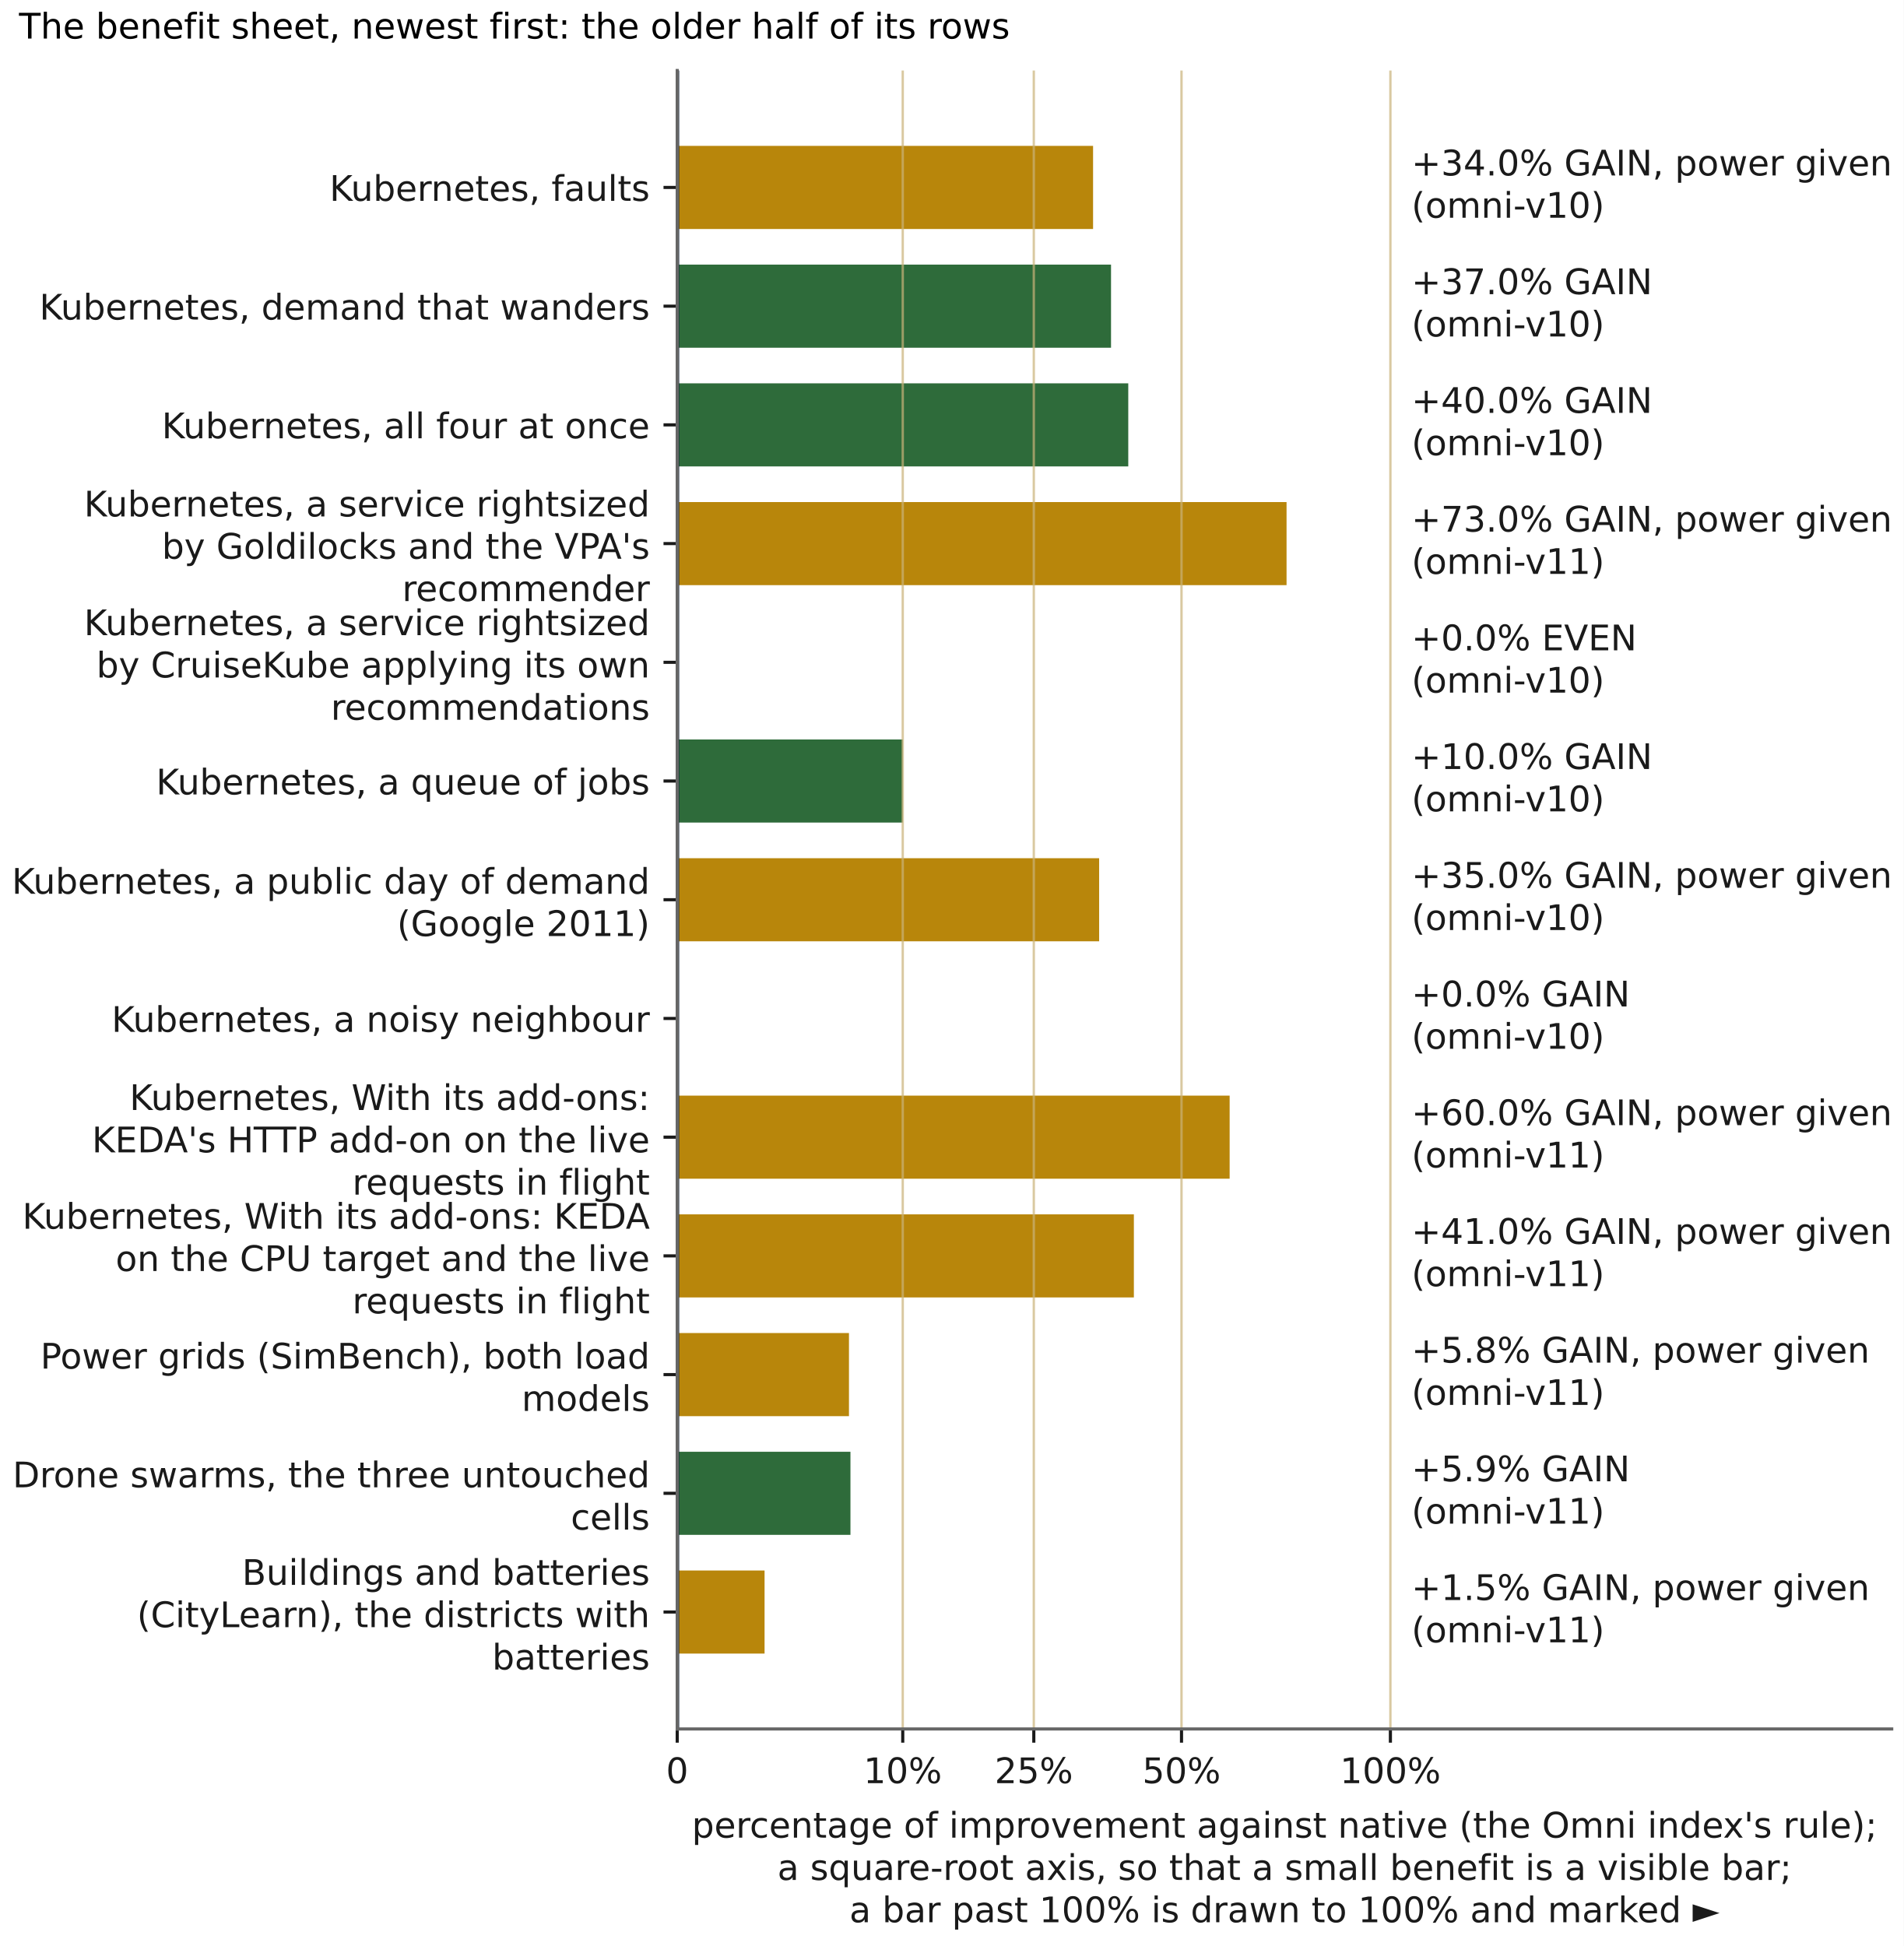
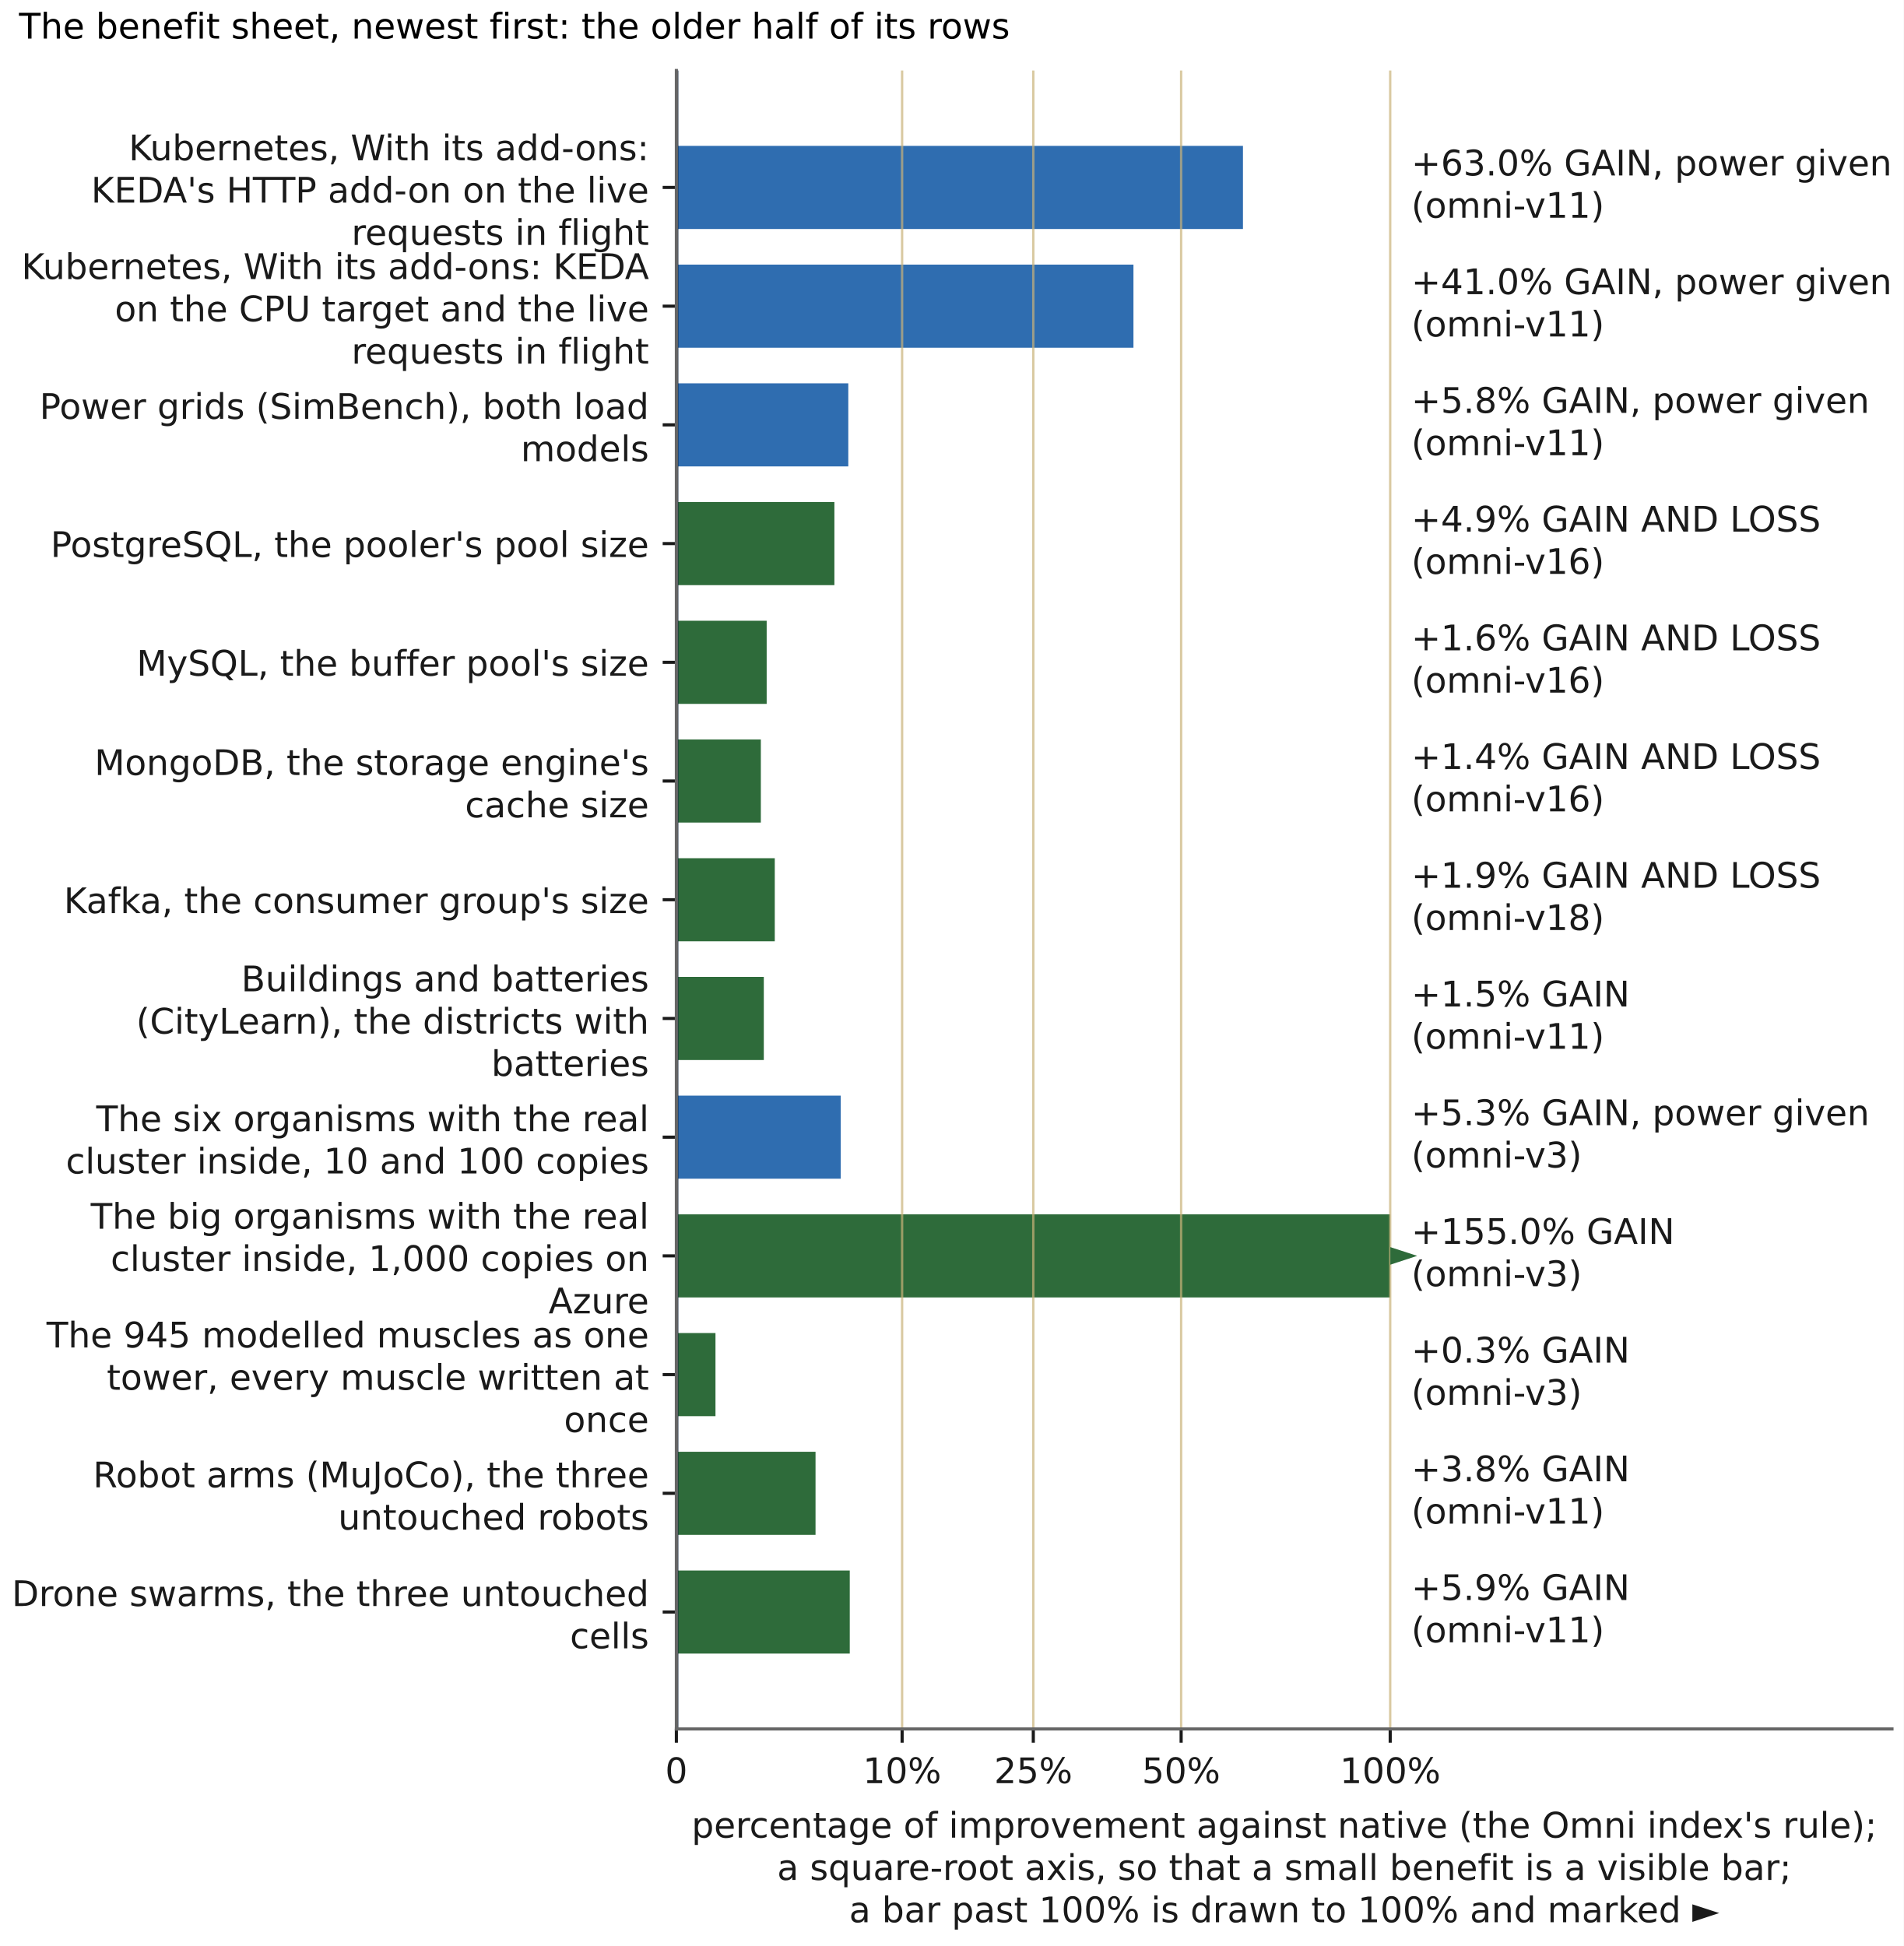
<svg xmlns="http://www.w3.org/2000/svg" xmlns:xlink="http://www.w3.org/1999/xlink" width="486pt" height="496.8pt" viewBox="0 0 486 496.8" version="1.1">
  <defs>
    <style type="text/css">*{stroke-linejoin: round; stroke-linecap: butt}</style>
  </defs>
  <g id="figure_1">
    <g id="patch_1">
      <path d="M 0 496.8  L 486 496.8  L 486 0  L 0 0  z " style="fill: #ffffff" />
    </g>
    <g id="axes_1">
      <g id="patch_2">
-         <path d="M 172.886 441.392  L 482.932 441.392  L 482.932 18.001  L 172.886 18.001  z " style="fill: #ffffff" />
+         <path d="M 172.672 441.392  L 483 441.392  L 483 18.001  L 172.672 18.001  z " style="fill: #ffffff" />
      </g>
      <g id="patch_3">
-         <path d="M 172.886 422.147  L 195.185 422.147  L 195.185 400.932  L 172.886 400.932  z " clip-path="url(#pd6b0d7f72b)" style="fill: #b8860b" />
+         <path d="M 172.672 422.147  L 216.936 422.147  L 216.936 400.932  L 172.672 400.932  z " clip-path="url(#p13caf4ccad)" style="fill: #2e6b3a" />
      </g>
      <g id="patch_4">
-         <path d="M 172.886 391.84  L 217.11 391.84  L 217.11 370.625  L 172.886 370.625  z " clip-path="url(#pd6b0d7f72b)" style="fill: #2e6b3a" />
+         <path d="M 172.672 391.84  L 208.196 391.84  L 208.196 370.625  L 172.672 370.625  z " clip-path="url(#p13caf4ccad)" style="fill: #2e6b3a" />
      </g>
      <g id="patch_5">
-         <path d="M 172.886 361.533  L 216.733 361.533  L 216.733 340.318  L 172.886 340.318  z " clip-path="url(#pd6b0d7f72b)" style="fill: #b8860b" />
+         <path d="M 172.672 361.533  L 182.654 361.533  L 182.654 340.318  L 172.672 340.318  z " clip-path="url(#p13caf4ccad)" style="fill: #2e6b3a" />
      </g>
      <g id="patch_6">
-         <path d="M 172.886 331.226  L 289.465 331.226  L 289.465 310.011  L 172.886 310.011  z " clip-path="url(#pd6b0d7f72b)" style="fill: #b8860b" />
+         <path d="M 172.672 331.226  L 354.903 331.226  L 354.903 310.011  L 172.672 310.011  z " clip-path="url(#p13caf4ccad)" style="fill: #2e6b3a" />
      </g>
      <g id="patch_7">
-         <path d="M 172.886 300.919  L 313.913 300.919  L 313.913 279.704  L 172.886 279.704  z " clip-path="url(#pd6b0d7f72b)" style="fill: #b8860b" />
+         <path d="M 172.672 300.919  L 214.625 300.919  L 214.625 279.704  L 172.672 279.704  z " clip-path="url(#p13caf4ccad)" style="fill: #2f6db0" />
      </g>
      <g id="patch_8">
-         <path d="M 172.886 270.612  L 172.886 270.612  L 172.886 249.397  L 172.886 249.397  z " clip-path="url(#pd6b0d7f72b)" style="fill: #2e6b3a" />
+         <path d="M 172.672 270.612  L 194.991 270.612  L 194.991 249.397  L 172.672 249.397  z " clip-path="url(#p13caf4ccad)" style="fill: #2e6b3a" />
      </g>
      <g id="patch_9">
-         <path d="M 172.886 240.304  L 280.597 240.304  L 280.597 219.089  L 172.886 219.089  z " clip-path="url(#pd6b0d7f72b)" style="fill: #b8860b" />
+         <path d="M 172.672 240.304  L 197.791 240.304  L 197.791 219.089  L 172.672 219.089  z " clip-path="url(#p13caf4ccad)" style="fill: #2e6b3a" />
      </g>
      <g id="patch_10">
-         <path d="M 172.886 209.997  L 230.46 209.997  L 230.46 188.782  L 172.886 188.782  z " clip-path="url(#pd6b0d7f72b)" style="fill: #2e6b3a" />
+         <path d="M 172.672 209.997  L 194.234 209.997  L 194.234 188.782  L 172.672 188.782  z " clip-path="url(#p13caf4ccad)" style="fill: #2e6b3a" />
      </g>
      <g id="patch_11">
-         <path d="M 172.886 179.69  L 172.886 179.69  L 172.886 158.475  L 172.886 158.475  z " clip-path="url(#pd6b0d7f72b)" style="fill: #666666" />
+         <path d="M 172.672 179.69  L 195.723 179.69  L 195.723 158.475  L 172.672 158.475  z " clip-path="url(#p13caf4ccad)" style="fill: #2e6b3a" />
      </g>
      <g id="patch_12">
-         <path d="M 172.886 149.383  L 328.443 149.383  L 328.443 128.168  L 172.886 128.168  z " clip-path="url(#pd6b0d7f72b)" style="fill: #b8860b" />
+         <path d="M 172.672 149.383  L 213.011 149.383  L 213.011 128.168  L 172.672 128.168  z " clip-path="url(#p13caf4ccad)" style="fill: #2e6b3a" />
      </g>
      <g id="patch_13">
-         <path d="M 172.886 119.076  L 288.034 119.076  L 288.034 97.861  L 172.886 97.861  z " clip-path="url(#pd6b0d7f72b)" style="fill: #2e6b3a" />
+         <path d="M 172.672 119.076  L 216.559 119.076  L 216.559 97.861  L 172.672 97.861  z " clip-path="url(#p13caf4ccad)" style="fill: #2f6db0" />
      </g>
      <g id="patch_14">
-         <path d="M 172.886 88.769  L 283.632 88.769  L 283.632 67.554  L 172.886 67.554  z " clip-path="url(#pd6b0d7f72b)" style="fill: #2e6b3a" />
+         <path d="M 172.672 88.769  L 289.357 88.769  L 289.357 67.554  L 172.672 67.554  z " clip-path="url(#p13caf4ccad)" style="fill: #2f6db0" />
      </g>
      <g id="patch_15">
-         <path d="M 172.886 58.461  L 279.048 58.461  L 279.048 37.246  L 172.886 37.246  z " clip-path="url(#pd6b0d7f72b)" style="fill: #b8860b" />
+         <path d="M 172.672 58.461  L 317.313 58.461  L 317.313 37.246  L 172.672 37.246  z " clip-path="url(#p13caf4ccad)" style="fill: #2f6db0" />
      </g>
      <g id="matplotlib.axis_1">
        <g id="xtick_1">
          <g id="line2d_1">
-             <path d="M 172.886 441.392  L 172.886 18.001  " clip-path="url(#pd6b0d7f72b)" style="fill: none; stroke: #c9b27a; stroke-opacity: 0.7; stroke-width: 0.6; stroke-linecap: square" />
+             <path d="M 172.672 441.392  L 172.672 18.001  " clip-path="url(#p13caf4ccad)" style="fill: none; stroke: #c9b27a; stroke-opacity: 0.7; stroke-width: 0.6; stroke-linecap: square" />
          </g>
          <g id="line2d_2">
            <defs>
              <path id="m814b2a8047" d="M 0 0  L 0 3.5  " style="stroke: #1a1a1a; stroke-width: 0.8" />
            </defs>
            <g>
-               <use xlink:href="#m814b2a8047" x="172.886" y="441.392" style="fill: #1a1a1a; stroke: #1a1a1a; stroke-width: 0.8" />
+               <use xlink:href="#m814b2a8047" x="172.672" y="441.392" style="fill: #1a1a1a; stroke: #1a1a1a; stroke-width: 0.8" />
            </g>
          </g>
          <g id="text_1">
-             <text style="font-size: 9px; font-family: 'DejaVu Sans'; text-anchor: middle; fill: #1a1a1a" x="172.886" y="455.23" transform="rotate(-0 172.8862 455.2303)">0</text>
+             <text style="font-size: 9px; font-family: 'DejaVu Sans'; text-anchor: middle; fill: #1a1a1a" x="172.672" y="455.23" transform="rotate(-0 172.6724 455.2303)">0</text>
          </g>
        </g>
        <g id="xtick_2">
          <g id="line2d_3">
-             <path d="M 230.46 441.392  L 230.46 18.001  " clip-path="url(#pd6b0d7f72b)" style="fill: none; stroke: #c9b27a; stroke-opacity: 0.7; stroke-width: 0.6; stroke-linecap: square" />
+             <path d="M 230.299 441.392  L 230.299 18.001  " clip-path="url(#p13caf4ccad)" style="fill: none; stroke: #c9b27a; stroke-opacity: 0.7; stroke-width: 0.6; stroke-linecap: square" />
          </g>
          <g id="line2d_4">
            <g>
-               <use xlink:href="#m814b2a8047" x="230.46" y="441.392" style="fill: #1a1a1a; stroke: #1a1a1a; stroke-width: 0.8" />
+               <use xlink:href="#m814b2a8047" x="230.299" y="441.392" style="fill: #1a1a1a; stroke: #1a1a1a; stroke-width: 0.8" />
            </g>
          </g>
          <g id="text_2">
-             <text style="font-size: 9px; font-family: 'DejaVu Sans'; text-anchor: middle; fill: #1a1a1a" x="230.46" y="455.23" transform="rotate(-0 230.4603 455.2303)">10%</text>
+             <text style="font-size: 9px; font-family: 'DejaVu Sans'; text-anchor: middle; fill: #1a1a1a" x="230.299" y="455.23" transform="rotate(-0 230.2988 455.2303)">10%</text>
          </g>
        </g>
        <g id="xtick_3">
          <g id="line2d_5">
-             <path d="M 263.919 441.392  L 263.919 18.001  " clip-path="url(#pd6b0d7f72b)" style="fill: none; stroke: #c9b27a; stroke-opacity: 0.7; stroke-width: 0.6; stroke-linecap: square" />
+             <path d="M 263.788 441.392  L 263.788 18.001  " clip-path="url(#p13caf4ccad)" style="fill: none; stroke: #c9b27a; stroke-opacity: 0.7; stroke-width: 0.6; stroke-linecap: square" />
          </g>
          <g id="line2d_6">
            <g>
-               <use xlink:href="#m814b2a8047" x="263.919" y="441.392" style="fill: #1a1a1a; stroke: #1a1a1a; stroke-width: 0.8" />
+               <use xlink:href="#m814b2a8047" x="263.788" y="441.392" style="fill: #1a1a1a; stroke: #1a1a1a; stroke-width: 0.8" />
            </g>
          </g>
          <g id="text_3">
-             <text style="font-size: 9px; font-family: 'DejaVu Sans'; text-anchor: middle; fill: #1a1a1a" x="263.919" y="455.23" transform="rotate(-0 263.9189 455.2303)">25%</text>
+             <text style="font-size: 9px; font-family: 'DejaVu Sans'; text-anchor: middle; fill: #1a1a1a" x="263.788" y="455.23" transform="rotate(-0 263.7877 455.2303)">25%</text>
          </g>
        </g>
        <g id="xtick_4">
          <g id="line2d_7">
-             <path d="M 301.626 441.392  L 301.626 18.001  " clip-path="url(#pd6b0d7f72b)" style="fill: none; stroke: #c9b27a; stroke-opacity: 0.7; stroke-width: 0.6; stroke-linecap: square" />
+             <path d="M 301.529 441.392  L 301.529 18.001  " clip-path="url(#p13caf4ccad)" style="fill: none; stroke: #c9b27a; stroke-opacity: 0.7; stroke-width: 0.6; stroke-linecap: square" />
          </g>
          <g id="line2d_8">
            <g>
-               <use xlink:href="#m814b2a8047" x="301.626" y="441.392" style="fill: #1a1a1a; stroke: #1a1a1a; stroke-width: 0.8" />
+               <use xlink:href="#m814b2a8047" x="301.529" y="441.392" style="fill: #1a1a1a; stroke: #1a1a1a; stroke-width: 0.8" />
            </g>
          </g>
          <g id="text_4">
-             <text style="font-size: 9px; font-family: 'DejaVu Sans'; text-anchor: middle; fill: #1a1a1a" x="301.626" y="455.23" transform="rotate(-0 301.6258 455.2303)">50%</text>
+             <text style="font-size: 9px; font-family: 'DejaVu Sans'; text-anchor: middle; fill: #1a1a1a" x="301.529" y="455.23" transform="rotate(-0 301.5288 455.2303)">50%</text>
          </g>
        </g>
        <g id="xtick_5">
          <g id="line2d_9">
-             <path d="M 354.952 441.392  L 354.952 18.001  " clip-path="url(#pd6b0d7f72b)" style="fill: none; stroke: #c9b27a; stroke-opacity: 0.7; stroke-width: 0.6; stroke-linecap: square" />
+             <path d="M 354.903 441.392  L 354.903 18.001  " clip-path="url(#p13caf4ccad)" style="fill: none; stroke: #c9b27a; stroke-opacity: 0.7; stroke-width: 0.6; stroke-linecap: square" />
          </g>
          <g id="line2d_10">
            <g>
-               <use xlink:href="#m814b2a8047" x="354.952" y="441.392" style="fill: #1a1a1a; stroke: #1a1a1a; stroke-width: 0.8" />
+               <use xlink:href="#m814b2a8047" x="354.903" y="441.392" style="fill: #1a1a1a; stroke: #1a1a1a; stroke-width: 0.8" />
            </g>
          </g>
          <g id="text_5">
-             <text style="font-size: 9px; font-family: 'DejaVu Sans'; text-anchor: middle; fill: #1a1a1a" x="354.952" y="455.23" transform="rotate(-0 354.9515 455.2303)">100%</text>
+             <text style="font-size: 9px; font-family: 'DejaVu Sans'; text-anchor: middle; fill: #1a1a1a" x="354.903" y="455.23" transform="rotate(-0 354.9029 455.2303)">100%</text>
          </g>
        </g>
        <g id="text_6">
-           <text style="font-size: 9px; font-family: 'DejaVu Sans'; fill: #1a1a1a" transform="translate(176.6235 469.1318)">percentage of improvement against native (the Omni index's rule);</text>
-           <text style="font-size: 9px; font-family: 'DejaVu Sans'; fill: #1a1a1a" transform="translate(198.459 479.9343)">a square-root axis, so that a small benefit is a visible bar;</text>
-           <text style="font-size: 9px; font-family: 'DejaVu Sans'; fill: #1a1a1a" transform="translate(216.8352 490.7368)">a bar past 100% is drawn to 100% and marked ►</text>
+           <text style="font-size: 9px; font-family: 'DejaVu Sans'; fill: #1a1a1a" transform="translate(176.5503 469.1318)">percentage of improvement against native (the Omni index's rule);</text>
+           <text style="font-size: 9px; font-family: 'DejaVu Sans'; fill: #1a1a1a" transform="translate(198.3859 479.9343)">a square-root axis, so that a small benefit is a visible bar;</text>
+           <text style="font-size: 9px; font-family: 'DejaVu Sans'; fill: #1a1a1a" transform="translate(216.762 490.7368)">a bar past 100% is drawn to 100% and marked ►</text>
        </g>
      </g>
      <g id="matplotlib.axis_2">
        <g id="ytick_1">
          <g id="line2d_11">
            <defs>
              <path id="m31e56b5a68" d="M 0 0  L -3.5 0  " style="stroke: #1a1a1a; stroke-width: 0.8" />
            </defs>
            <g>
-               <use xlink:href="#m31e56b5a68" x="172.886" y="411.54" style="fill: #1a1a1a; stroke: #1a1a1a; stroke-width: 0.8" />
+               <use xlink:href="#m31e56b5a68" x="172.672" y="411.54" style="fill: #1a1a1a; stroke: #1a1a1a; stroke-width: 0.8" />
            </g>
          </g>
          <g id="text_7">
-             <text style="font-size: 9px; font-family: 'DejaVu Sans'; fill: #1a1a1a" transform="translate(61.7843 404.6071)">Buildings and batteries</text>
-             <text style="font-size: 9px; font-family: 'DejaVu Sans'; fill: #1a1a1a" transform="translate(34.96711 415.4096)">(CityLearn), the districts with</text>
-             <text style="font-size: 9px; font-family: 'DejaVu Sans'; fill: #1a1a1a" transform="translate(125.6365 426.212)">batteries</text>
+             <text style="font-size: 9px; font-family: 'DejaVu Sans'; fill: #1a1a1a" transform="translate(3.00024 410.0083)">Drone swarms, the three untouched</text>
+             <text style="font-size: 9px; font-family: 'DejaVu Sans'; fill: #1a1a1a" transform="translate(145.497 420.8108)">cells</text>
          </g>
        </g>
        <g id="ytick_2">
          <g id="line2d_12">
            <g>
-               <use xlink:href="#m31e56b5a68" x="172.886" y="381.233" style="fill: #1a1a1a; stroke: #1a1a1a; stroke-width: 0.8" />
+               <use xlink:href="#m31e56b5a68" x="172.672" y="381.233" style="fill: #1a1a1a; stroke: #1a1a1a; stroke-width: 0.8" />
            </g>
          </g>
          <g id="text_8">
-             <text style="font-size: 9px; font-family: 'DejaVu Sans'; fill: #1a1a1a" transform="translate(3.21399 379.7012)">Drone swarms, the three untouched</text>
-             <text style="font-size: 9px; font-family: 'DejaVu Sans'; fill: #1a1a1a" transform="translate(145.7107 390.5036)">cells</text>
+             <text style="font-size: 9px; font-family: 'DejaVu Sans'; fill: #1a1a1a" transform="translate(23.72837 379.7012)">Robot arms (MuJoCo), the three</text>
+             <text style="font-size: 9px; font-family: 'DejaVu Sans'; fill: #1a1a1a" transform="translate(86.31633 390.5036)">untouched robots</text>
          </g>
        </g>
        <g id="ytick_3">
          <g id="line2d_13">
            <g>
-               <use xlink:href="#m31e56b5a68" x="172.886" y="350.926" style="fill: #1a1a1a; stroke: #1a1a1a; stroke-width: 0.8" />
+               <use xlink:href="#m31e56b5a68" x="172.672" y="350.926" style="fill: #1a1a1a; stroke: #1a1a1a; stroke-width: 0.8" />
            </g>
          </g>
          <g id="text_9">
-             <text style="font-size: 9px; font-family: 'DejaVu Sans'; fill: #1a1a1a" transform="translate(10.29727 349.394)">Power grids (SimBench), both load</text>
-             <text style="font-size: 9px; font-family: 'DejaVu Sans'; fill: #1a1a1a" transform="translate(133.1726 360.1965)">models</text>
+             <text style="font-size: 9px; font-family: 'DejaVu Sans'; fill: #1a1a1a" transform="translate(11.89055 343.9931)">The 945 modelled muscles as one</text>
+             <text style="font-size: 9px; font-family: 'DejaVu Sans'; fill: #1a1a1a" transform="translate(27.26086 354.7956)">tower, every muscle written at</text>
+             <text style="font-size: 9px; font-family: 'DejaVu Sans'; fill: #1a1a1a" transform="translate(143.9754 365.5974)">once</text>
          </g>
        </g>
        <g id="ytick_4">
          <g id="line2d_14">
            <g>
-               <use xlink:href="#m31e56b5a68" x="172.886" y="320.618" style="fill: #1a1a1a; stroke: #1a1a1a; stroke-width: 0.8" />
+               <use xlink:href="#m31e56b5a68" x="172.672" y="320.618" style="fill: #1a1a1a; stroke: #1a1a1a; stroke-width: 0.8" />
            </g>
          </g>
          <g id="text_10">
-             <text style="font-size: 9px; font-family: 'DejaVu Sans'; fill: #1a1a1a" transform="translate(5.681959 313.6856)">Kubernetes, With its add-ons: KEDA</text>
-             <text style="font-size: 9px; font-family: 'DejaVu Sans'; fill: #1a1a1a" transform="translate(29.51227 324.4881)">on the CPU target and the live</text>
-             <text style="font-size: 9px; font-family: 'DejaVu Sans'; fill: #1a1a1a" transform="translate(89.94727 335.2906)">requests in flight</text>
+             <text style="font-size: 9px; font-family: 'DejaVu Sans'; fill: #1a1a1a" transform="translate(23.16165 313.686)">The big organisms with the real</text>
+             <text style="font-size: 9px; font-family: 'DejaVu Sans'; fill: #1a1a1a" transform="translate(28.24805 324.4885)">cluster inside, 1,000 copies on</text>
+             <text style="font-size: 9px; font-family: 'DejaVu Sans'; fill: #1a1a1a" transform="translate(140.0491 335.2902)">Azure</text>
          </g>
        </g>
        <g id="ytick_5">
          <g id="line2d_15">
            <g>
-               <use xlink:href="#m31e56b5a68" x="172.886" y="290.311" style="fill: #1a1a1a; stroke: #1a1a1a; stroke-width: 0.8" />
+               <use xlink:href="#m31e56b5a68" x="172.672" y="290.311" style="fill: #1a1a1a; stroke: #1a1a1a; stroke-width: 0.8" />
            </g>
          </g>
          <g id="text_11">
-             <text style="font-size: 9px; font-family: 'DejaVu Sans'; fill: #1a1a1a" transform="translate(33.06024 283.3785)">Kubernetes, With its add-ons:</text>
-             <text style="font-size: 9px; font-family: 'DejaVu Sans'; fill: #1a1a1a" transform="translate(23.45977 294.1809)">KEDA's HTTP add-on on the live</text>
-             <text style="font-size: 9px; font-family: 'DejaVu Sans'; fill: #1a1a1a" transform="translate(89.94727 304.9834)">requests in flight</text>
+             <text style="font-size: 9px; font-family: 'DejaVu Sans'; fill: #1a1a1a" transform="translate(24.57352 288.7797)">The six organisms with the real</text>
+             <text style="font-size: 9px; font-family: 'DejaVu Sans'; fill: #1a1a1a" transform="translate(16.79977 299.5822)">cluster inside, 10 and 100 copies</text>
          </g>
        </g>
        <g id="ytick_6">
          <g id="line2d_16">
            <g>
-               <use xlink:href="#m31e56b5a68" x="172.886" y="260.004" style="fill: #1a1a1a; stroke: #1a1a1a; stroke-width: 0.8" />
+               <use xlink:href="#m31e56b5a68" x="172.672" y="260.004" style="fill: #1a1a1a; stroke: #1a1a1a; stroke-width: 0.8" />
            </g>
          </g>
          <g id="text_12">
-             <text style="font-size: 9px; font-family: 'DejaVu Sans'; text-anchor: end; fill: #1a1a1a" x="165.886" y="263.423" transform="rotate(-0 165.8862 263.4234)">Kubernetes, a noisy neighbour</text>
+             <text style="font-size: 9px; font-family: 'DejaVu Sans'; fill: #1a1a1a" transform="translate(61.57055 253.0713)">Buildings and batteries</text>
+             <text style="font-size: 9px; font-family: 'DejaVu Sans'; fill: #1a1a1a" transform="translate(34.75337 263.8738)">(CityLearn), the districts with</text>
+             <text style="font-size: 9px; font-family: 'DejaVu Sans'; fill: #1a1a1a" transform="translate(125.4227 274.6763)">batteries</text>
          </g>
        </g>
        <g id="ytick_7">
          <g id="line2d_17">
            <g>
-               <use xlink:href="#m31e56b5a68" x="172.886" y="229.697" style="fill: #1a1a1a; stroke: #1a1a1a; stroke-width: 0.8" />
+               <use xlink:href="#m31e56b5a68" x="172.672" y="229.697" style="fill: #1a1a1a; stroke: #1a1a1a; stroke-width: 0.8" />
            </g>
          </g>
          <g id="text_13">
-             <text style="font-size: 9px; font-family: 'DejaVu Sans'; fill: #1a1a1a" transform="translate(3.00024 228.1654)">Kubernetes, a public day of demand</text>
-             <text style="font-size: 9px; font-family: 'DejaVu Sans'; fill: #1a1a1a" transform="translate(101.359 238.9679)">(Google 2011)</text>
+             <text style="font-size: 9px; font-family: 'DejaVu Sans'; text-anchor: end; fill: #1a1a1a" x="165.672" y="233.116" transform="rotate(-0 165.6724 233.1162)">Kafka, the consumer group's size</text>
          </g>
        </g>
        <g id="ytick_8">
          <g id="line2d_18">
            <g>
-               <use xlink:href="#m31e56b5a68" x="172.886" y="199.39" style="fill: #1a1a1a; stroke: #1a1a1a; stroke-width: 0.8" />
+               <use xlink:href="#m31e56b5a68" x="172.672" y="199.39" style="fill: #1a1a1a; stroke: #1a1a1a; stroke-width: 0.8" />
            </g>
          </g>
          <g id="text_14">
-             <text style="font-size: 9px; font-family: 'DejaVu Sans'; text-anchor: end; fill: #1a1a1a" x="165.886" y="202.809" transform="rotate(-0 165.8862 202.809)">Kubernetes, a queue of jobs</text>
+             <text style="font-size: 9px; font-family: 'DejaVu Sans'; fill: #1a1a1a" transform="translate(24.11087 197.8583)">MongoDB, the storage engine's</text>
+             <text style="font-size: 9px; font-family: 'DejaVu Sans'; fill: #1a1a1a" transform="translate(118.7079 208.6607)">cache size</text>
          </g>
        </g>
        <g id="ytick_9">
          <g id="line2d_19">
            <g>
-               <use xlink:href="#m31e56b5a68" x="172.886" y="169.083" style="fill: #1a1a1a; stroke: #1a1a1a; stroke-width: 0.8" />
+               <use xlink:href="#m31e56b5a68" x="172.672" y="169.083" style="fill: #1a1a1a; stroke: #1a1a1a; stroke-width: 0.8" />
            </g>
          </g>
          <g id="text_15">
-             <text style="font-size: 9px; font-family: 'DejaVu Sans'; fill: #1a1a1a" transform="translate(21.43336 162.1499)">Kubernetes, a service rightsized</text>
-             <text style="font-size: 9px; font-family: 'DejaVu Sans'; fill: #1a1a1a" transform="translate(24.60587 172.9523)">by CruiseKube applying its own</text>
-             <text style="font-size: 9px; font-family: 'DejaVu Sans'; fill: #1a1a1a" transform="translate(84.46008 183.7548)">recommendations</text>
+             <text style="font-size: 9px; font-family: 'DejaVu Sans'; text-anchor: end; fill: #1a1a1a" x="165.672" y="172.502" transform="rotate(-0 165.6724 172.5019)">MySQL, the buffer pool's size</text>
          </g>
        </g>
        <g id="ytick_10">
          <g id="line2d_20">
            <g>
-               <use xlink:href="#m31e56b5a68" x="172.886" y="138.775" style="fill: #1a1a1a; stroke: #1a1a1a; stroke-width: 0.8" />
+               <use xlink:href="#m31e56b5a68" x="172.672" y="138.775" style="fill: #1a1a1a; stroke: #1a1a1a; stroke-width: 0.8" />
            </g>
          </g>
          <g id="text_16">
-             <text style="font-size: 9px; font-family: 'DejaVu Sans'; fill: #1a1a1a" transform="translate(21.43336 131.8427)">Kubernetes, a service rightsized</text>
-             <text style="font-size: 9px; font-family: 'DejaVu Sans'; fill: #1a1a1a" transform="translate(41.32477 142.6452)">by Goldilocks and the VPA's</text>
-             <text style="font-size: 9px; font-family: 'DejaVu Sans'; fill: #1a1a1a" transform="translate(102.6654 153.4476)">recommender</text>
+             <text style="font-size: 9px; font-family: 'DejaVu Sans'; text-anchor: end; fill: #1a1a1a" x="165.672" y="142.195" transform="rotate(-0 165.6724 142.1947)">PostgreSQL, the pooler's pool size</text>
          </g>
        </g>
        <g id="ytick_11">
          <g id="line2d_21">
            <g>
-               <use xlink:href="#m31e56b5a68" x="172.886" y="108.468" style="fill: #1a1a1a; stroke: #1a1a1a; stroke-width: 0.8" />
+               <use xlink:href="#m31e56b5a68" x="172.672" y="108.468" style="fill: #1a1a1a; stroke: #1a1a1a; stroke-width: 0.8" />
            </g>
          </g>
          <g id="text_17">
-             <text style="font-size: 9px; font-family: 'DejaVu Sans'; text-anchor: end; fill: #1a1a1a" x="165.886" y="111.888" transform="rotate(-0 165.8862 111.8876)">Kubernetes, all four at once</text>
+             <text style="font-size: 9px; font-family: 'DejaVu Sans'; fill: #1a1a1a" transform="translate(10.08352 106.9368)">Power grids (SimBench), both load</text>
+             <text style="font-size: 9px; font-family: 'DejaVu Sans'; fill: #1a1a1a" transform="translate(132.9588 117.7392)">models</text>
          </g>
        </g>
        <g id="ytick_12">
          <g id="line2d_22">
            <g>
-               <use xlink:href="#m31e56b5a68" x="172.886" y="78.161" style="fill: #1a1a1a; stroke: #1a1a1a; stroke-width: 0.8" />
+               <use xlink:href="#m31e56b5a68" x="172.672" y="78.161" style="fill: #1a1a1a; stroke: #1a1a1a; stroke-width: 0.8" />
            </g>
          </g>
          <g id="text_18">
-             <text style="font-size: 9px; font-family: 'DejaVu Sans'; text-anchor: end; fill: #1a1a1a" x="165.886" y="81.58" transform="rotate(-0 165.8862 81.58042)">Kubernetes, demand that wanders</text>
+             <text style="font-size: 9px; font-family: 'DejaVu Sans'; fill: #1a1a1a" transform="translate(5.468209 71.2284)">Kubernetes, With its add-ons: KEDA</text>
+             <text style="font-size: 9px; font-family: 'DejaVu Sans'; fill: #1a1a1a" transform="translate(29.29852 82.03086)">on the CPU target and the live</text>
+             <text style="font-size: 9px; font-family: 'DejaVu Sans'; fill: #1a1a1a" transform="translate(89.73352 92.83332)">requests in flight</text>
          </g>
        </g>
        <g id="ytick_13">
          <g id="line2d_23">
            <g>
-               <use xlink:href="#m31e56b5a68" x="172.886" y="47.854" style="fill: #1a1a1a; stroke: #1a1a1a; stroke-width: 0.8" />
+               <use xlink:href="#m31e56b5a68" x="172.672" y="47.854" style="fill: #1a1a1a; stroke: #1a1a1a; stroke-width: 0.8" />
            </g>
          </g>
          <g id="text_19">
-             <text style="font-size: 9px; font-family: 'DejaVu Sans'; text-anchor: end; fill: #1a1a1a" x="165.886" y="51.273" transform="rotate(-0 165.8862 51.27327)">Kubernetes, faults</text>
+             <text style="font-size: 9px; font-family: 'DejaVu Sans'; fill: #1a1a1a" transform="translate(32.84649 40.92125)">Kubernetes, With its add-ons:</text>
+             <text style="font-size: 9px; font-family: 'DejaVu Sans'; fill: #1a1a1a" transform="translate(23.24602 51.72371)">KEDA's HTTP add-on on the live</text>
+             <text style="font-size: 9px; font-family: 'DejaVu Sans'; fill: #1a1a1a" transform="translate(89.73352 62.52617)">requests in flight</text>
          </g>
        </g>
      </g>
      <g id="line2d_24">
-         <path d="M 172.886 441.392  L 172.886 18.001  " clip-path="url(#pd6b0d7f72b)" style="fill: none; stroke: #0b1f3a; stroke-linecap: square" />
+         <path d="M 172.672 441.392  L 172.672 18.001  " clip-path="url(#p13caf4ccad)" style="fill: none; stroke: #0b1f3a; stroke-linecap: square" />
      </g>
      <g id="patch_16">
-         <path d="M 172.886 441.392  L 172.886 18.001  " style="fill: none; stroke: #666666; stroke-width: 0.8; stroke-linejoin: miter; stroke-linecap: square" />
+         <path d="M 172.672 441.392  L 172.672 18.001  " style="fill: none; stroke: #666666; stroke-width: 0.8; stroke-linejoin: miter; stroke-linecap: square" />
      </g>
      <g id="patch_17">
-         <path d="M 172.886 441.392  L 482.932 441.392  " style="fill: none; stroke: #666666; stroke-width: 0.8; stroke-linejoin: miter; stroke-linecap: square" />
+         <path d="M 172.672 441.392  L 483 441.392  " style="fill: none; stroke: #666666; stroke-width: 0.8; stroke-linejoin: miter; stroke-linecap: square" />
      </g>
      <g id="text_20">
-         <text style="font-size: 9px; font-family: 'DejaVu Sans'; fill: #1a1a1a" transform="translate(360.3339 408.4768)">+1.5% GAIN, power given</text>
-         <text style="font-size: 9px; font-family: 'DejaVu Sans'; fill: #1a1a1a" transform="translate(360.3339 419.2793)">(omni-v11)</text>
+         <text style="font-size: 9px; font-family: 'DejaVu Sans'; fill: #1a1a1a" transform="translate(360.2902 408.4765)">+5.9% GAIN</text>
+         <text style="font-size: 9px; font-family: 'DejaVu Sans'; fill: #1a1a1a" transform="translate(360.2902 419.279)">(omni-v11)</text>
      </g>
      <g id="text_21">
-         <text style="font-size: 9px; font-family: 'DejaVu Sans'; fill: #1a1a1a" transform="translate(360.3339 378.1693)">+5.9% GAIN</text>
-         <text style="font-size: 9px; font-family: 'DejaVu Sans'; fill: #1a1a1a" transform="translate(360.3339 388.9718)">(omni-v11)</text>
+         <text style="font-size: 9px; font-family: 'DejaVu Sans'; fill: #1a1a1a" transform="translate(360.2902 378.1693)">+3.8% GAIN</text>
+         <text style="font-size: 9px; font-family: 'DejaVu Sans'; fill: #1a1a1a" transform="translate(360.2902 388.9718)">(omni-v11)</text>
      </g>
      <g id="text_22">
-         <text style="font-size: 9px; font-family: 'DejaVu Sans'; fill: #1a1a1a" transform="translate(360.3339 347.8625)">+5.8% GAIN, power given</text>
-         <text style="font-size: 9px; font-family: 'DejaVu Sans'; fill: #1a1a1a" transform="translate(360.3339 358.665)">(omni-v11)</text>
+         <text style="font-size: 9px; font-family: 'DejaVu Sans'; fill: #1a1a1a" transform="translate(360.2902 347.8622)">+0.3% GAIN</text>
+         <text style="font-size: 9px; font-family: 'DejaVu Sans'; fill: #1a1a1a" transform="translate(360.2902 358.6646)">(omni-v3)</text>
      </g>
      <g id="text_23">
-         <text style="font-size: 9px; font-family: 'DejaVu Sans'; fill: #1a1a1a" transform="translate(360.3339 317.5554)">+41.0% GAIN, power given</text>
-         <text style="font-size: 9px; font-family: 'DejaVu Sans'; fill: #1a1a1a" transform="translate(360.3339 328.3578)">(omni-v11)</text>
+         <text style="font-size: 9px; font-family: 'DejaVu Sans'; text-anchor: start; fill: #2e6b3a" x="354.903" y="322.956" transform="rotate(-0 354.9029 322.9563)"> ►</text>
      </g>
      <g id="text_24">
-         <text style="font-size: 9px; font-family: 'DejaVu Sans'; fill: #1a1a1a" transform="translate(360.3339 287.2482)">+60.0% GAIN, power given</text>
-         <text style="font-size: 9px; font-family: 'DejaVu Sans'; fill: #1a1a1a" transform="translate(360.3339 298.0507)">(omni-v11)</text>
+         <text style="font-size: 9px; font-family: 'DejaVu Sans'; fill: #1a1a1a" transform="translate(360.2902 317.555)">+155.0% GAIN</text>
+         <text style="font-size: 9px; font-family: 'DejaVu Sans'; fill: #1a1a1a" transform="translate(360.2902 328.3575)">(omni-v3)</text>
      </g>
      <g id="text_25">
-         <text style="font-size: 9px; font-family: 'DejaVu Sans'; fill: #1a1a1a" transform="translate(360.3339 256.9407)">+0.0% GAIN</text>
-         <text style="font-size: 9px; font-family: 'DejaVu Sans'; fill: #1a1a1a" transform="translate(360.3339 267.7432)">(omni-v10)</text>
+         <text style="font-size: 9px; font-family: 'DejaVu Sans'; fill: #1a1a1a" transform="translate(360.2902 287.2482)">+5.3% GAIN, power given</text>
+         <text style="font-size: 9px; font-family: 'DejaVu Sans'; fill: #1a1a1a" transform="translate(360.2902 298.0507)">(omni-v3)</text>
      </g>
      <g id="text_26">
-         <text style="font-size: 9px; font-family: 'DejaVu Sans'; fill: #1a1a1a" transform="translate(360.3339 226.6339)">+35.0% GAIN, power given</text>
-         <text style="font-size: 9px; font-family: 'DejaVu Sans'; fill: #1a1a1a" transform="translate(360.3339 237.4364)">(omni-v10)</text>
+         <text style="font-size: 9px; font-family: 'DejaVu Sans'; fill: #1a1a1a" transform="translate(360.2902 256.9407)">+1.5% GAIN</text>
+         <text style="font-size: 9px; font-family: 'DejaVu Sans'; fill: #1a1a1a" transform="translate(360.2902 267.7432)">(omni-v11)</text>
      </g>
      <g id="text_27">
-         <text style="font-size: 9px; font-family: 'DejaVu Sans'; fill: #1a1a1a" transform="translate(360.3339 196.3264)">+10.0% GAIN</text>
-         <text style="font-size: 9px; font-family: 'DejaVu Sans'; fill: #1a1a1a" transform="translate(360.3339 207.1289)">(omni-v10)</text>
+         <text style="font-size: 9px; font-family: 'DejaVu Sans'; fill: #1a1a1a" transform="translate(360.2902 226.6336)">+1.9% GAIN AND LOSS</text>
+         <text style="font-size: 9px; font-family: 'DejaVu Sans'; fill: #1a1a1a" transform="translate(360.2902 237.436)">(omni-v18)</text>
      </g>
      <g id="text_28">
-         <text style="font-size: 9px; font-family: 'DejaVu Sans'; fill: #1a1a1a" transform="translate(360.3339 166.0192)">+0.0% EVEN</text>
-         <text style="font-size: 9px; font-family: 'DejaVu Sans'; fill: #1a1a1a" transform="translate(360.3339 176.8217)">(omni-v10)</text>
+         <text style="font-size: 9px; font-family: 'DejaVu Sans'; fill: #1a1a1a" transform="translate(360.2902 196.3264)">+1.4% GAIN AND LOSS</text>
+         <text style="font-size: 9px; font-family: 'DejaVu Sans'; fill: #1a1a1a" transform="translate(360.2902 207.1289)">(omni-v16)</text>
      </g>
      <g id="text_29">
-         <text style="font-size: 9px; font-family: 'DejaVu Sans'; fill: #1a1a1a" transform="translate(360.3339 135.7124)">+73.0% GAIN, power given</text>
-         <text style="font-size: 9px; font-family: 'DejaVu Sans'; fill: #1a1a1a" transform="translate(360.3339 146.5149)">(omni-v11)</text>
+         <text style="font-size: 9px; font-family: 'DejaVu Sans'; fill: #1a1a1a" transform="translate(360.2902 166.0192)">+1.6% GAIN AND LOSS</text>
+         <text style="font-size: 9px; font-family: 'DejaVu Sans'; fill: #1a1a1a" transform="translate(360.2902 176.8217)">(omni-v16)</text>
      </g>
      <g id="text_30">
-         <text style="font-size: 9px; font-family: 'DejaVu Sans'; fill: #1a1a1a" transform="translate(360.3339 105.4049)">+40.0% GAIN</text>
-         <text style="font-size: 9px; font-family: 'DejaVu Sans'; fill: #1a1a1a" transform="translate(360.3339 116.2074)">(omni-v10)</text>
+         <text style="font-size: 9px; font-family: 'DejaVu Sans'; fill: #1a1a1a" transform="translate(360.2902 135.7121)">+4.9% GAIN AND LOSS</text>
+         <text style="font-size: 9px; font-family: 'DejaVu Sans'; fill: #1a1a1a" transform="translate(360.2902 146.5146)">(omni-v16)</text>
      </g>
      <g id="text_31">
-         <text style="font-size: 9px; font-family: 'DejaVu Sans'; fill: #1a1a1a" transform="translate(360.3339 75.09779)">+37.0% GAIN</text>
-         <text style="font-size: 9px; font-family: 'DejaVu Sans'; fill: #1a1a1a" transform="translate(360.3339 85.90025)">(omni-v10)</text>
+         <text style="font-size: 9px; font-family: 'DejaVu Sans'; fill: #1a1a1a" transform="translate(360.2902 105.4053)">+5.8% GAIN, power given</text>
+         <text style="font-size: 9px; font-family: 'DejaVu Sans'; fill: #1a1a1a" transform="translate(360.2902 116.2078)">(omni-v11)</text>
      </g>
      <g id="text_32">
-         <text style="font-size: 9px; font-family: 'DejaVu Sans'; fill: #1a1a1a" transform="translate(360.3339 44.79098)">+34.0% GAIN, power given</text>
-         <text style="font-size: 9px; font-family: 'DejaVu Sans'; fill: #1a1a1a" transform="translate(360.3339 55.59344)">(omni-v10)</text>
+         <text style="font-size: 9px; font-family: 'DejaVu Sans'; fill: #1a1a1a" transform="translate(360.2902 75.09814)">+41.0% GAIN, power given</text>
+         <text style="font-size: 9px; font-family: 'DejaVu Sans'; fill: #1a1a1a" transform="translate(360.2902 85.9006)">(omni-v11)</text>
+       </g>
+       <g id="text_33">
+         <text style="font-size: 9px; font-family: 'DejaVu Sans'; fill: #1a1a1a" transform="translate(360.2902 44.79098)">+63.0% GAIN, power given</text>
+         <text style="font-size: 9px; font-family: 'DejaVu Sans'; fill: #1a1a1a" transform="translate(360.2902 55.59344)">(omni-v11)</text>
      </g>
    </g>
-     <g id="text_33">
+     <g id="text_34">
      <text style="font-size: 9px; font-family: 'DejaVu Sans'; text-anchor: start" x="4.86" y="9.839" transform="rotate(-0 4.86 9.838834)">The benefit sheet, newest first: the older half of its rows</text>
    </g>
  </g>
  <defs>
-     <clipPath id="pd6b0d7f72b">
-       <rect x="172.886" y="18.001" width="310.046" height="423.391" />
+     <clipPath id="p13caf4ccad">
+       <rect x="172.672" y="18.001" width="310.327" height="423.391" />
    </clipPath>
  </defs>
</svg>
